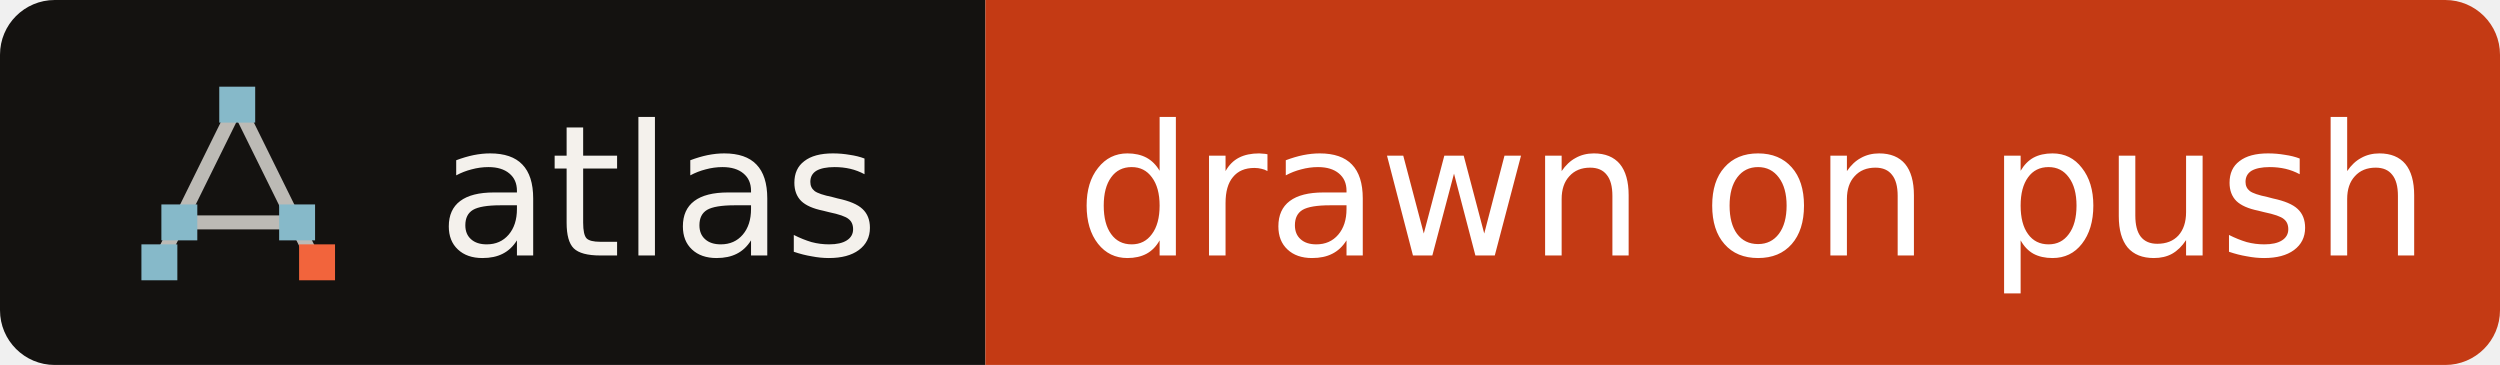
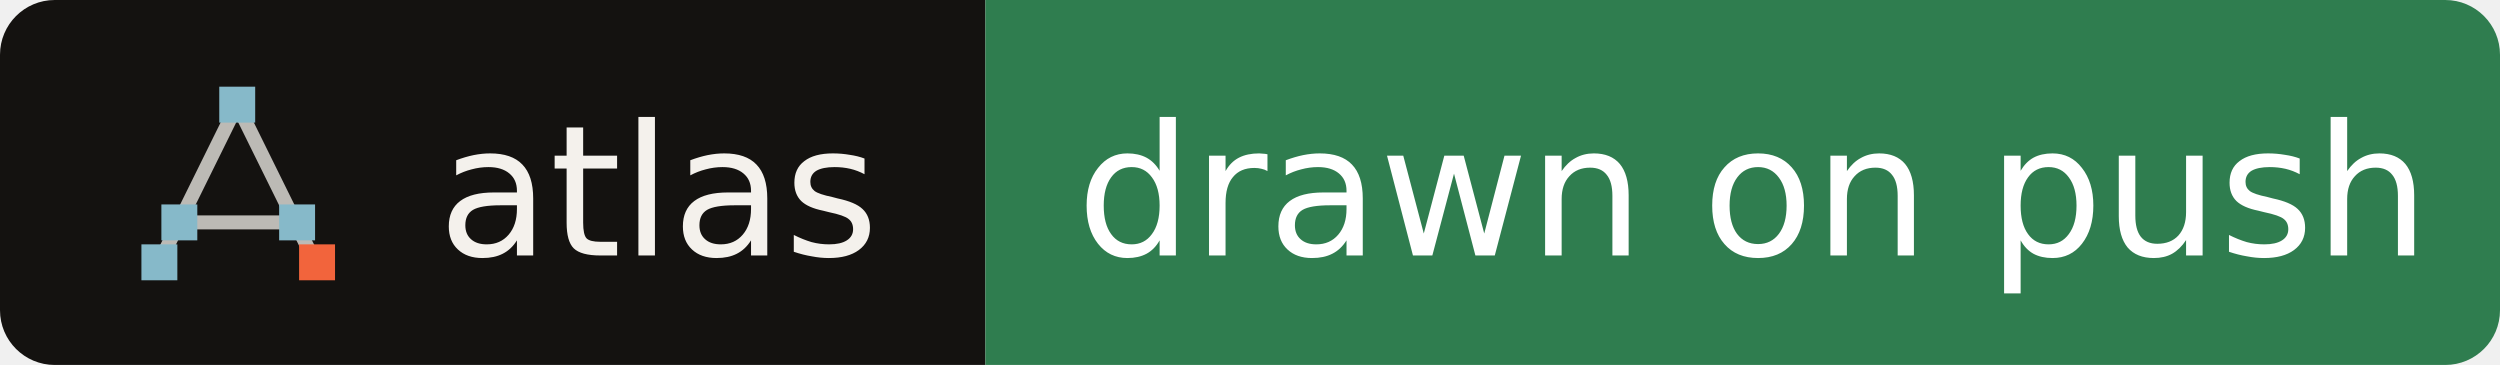
<svg xmlns="http://www.w3.org/2000/svg" width="137" height="20" viewBox="0 0 137 20" role="img" aria-label="atlas: drawn on push">
  <clipPath id="r">
    <rect width="137" height="20" rx="3" />
  </clipPath>
  <g clip-path="url(#r)">
    <rect x="0" width="54" height="20" fill="#141210" />
-     <rect x="54" width="83" height="20" fill="#C43A14" />
+     <rect x="54" width="83" height="20" fill="#2f7d4f" />
  </g>
  <svg x="6" y="3" width="14" height="14" viewBox="0 0 128 128">
    <path d="M25 104 L64 25 L103 104 M40 84 L88 84" stroke="#f4f1ec" stroke-opacity="0.75" stroke-width="7" fill="none" stroke-linecap="round" stroke-linejoin="round" />
    <g fill="#86b9c9">
      <rect x="16" y="95" width="18" height="18" />
      <rect x="55" y="16" width="18" height="18" />
      <rect x="26" y="75" width="18" height="18" />
      <rect x="85" y="75" width="18" height="18" />
    </g>
    <rect x="95" y="95" width="18" height="18" fill="#f2643c" />
  </svg>
  <g fill="#fff" font-family="Verdana,Geneva,DejaVu Sans,sans-serif" font-size="10" text-rendering="geometricPrecision">
    <text x="24" y="14" textLength="26" fill="#f4f1ec">atlas</text>
    <text x="59" y="14" textLength="73">drawn on push</text>
  </g>
</svg>
